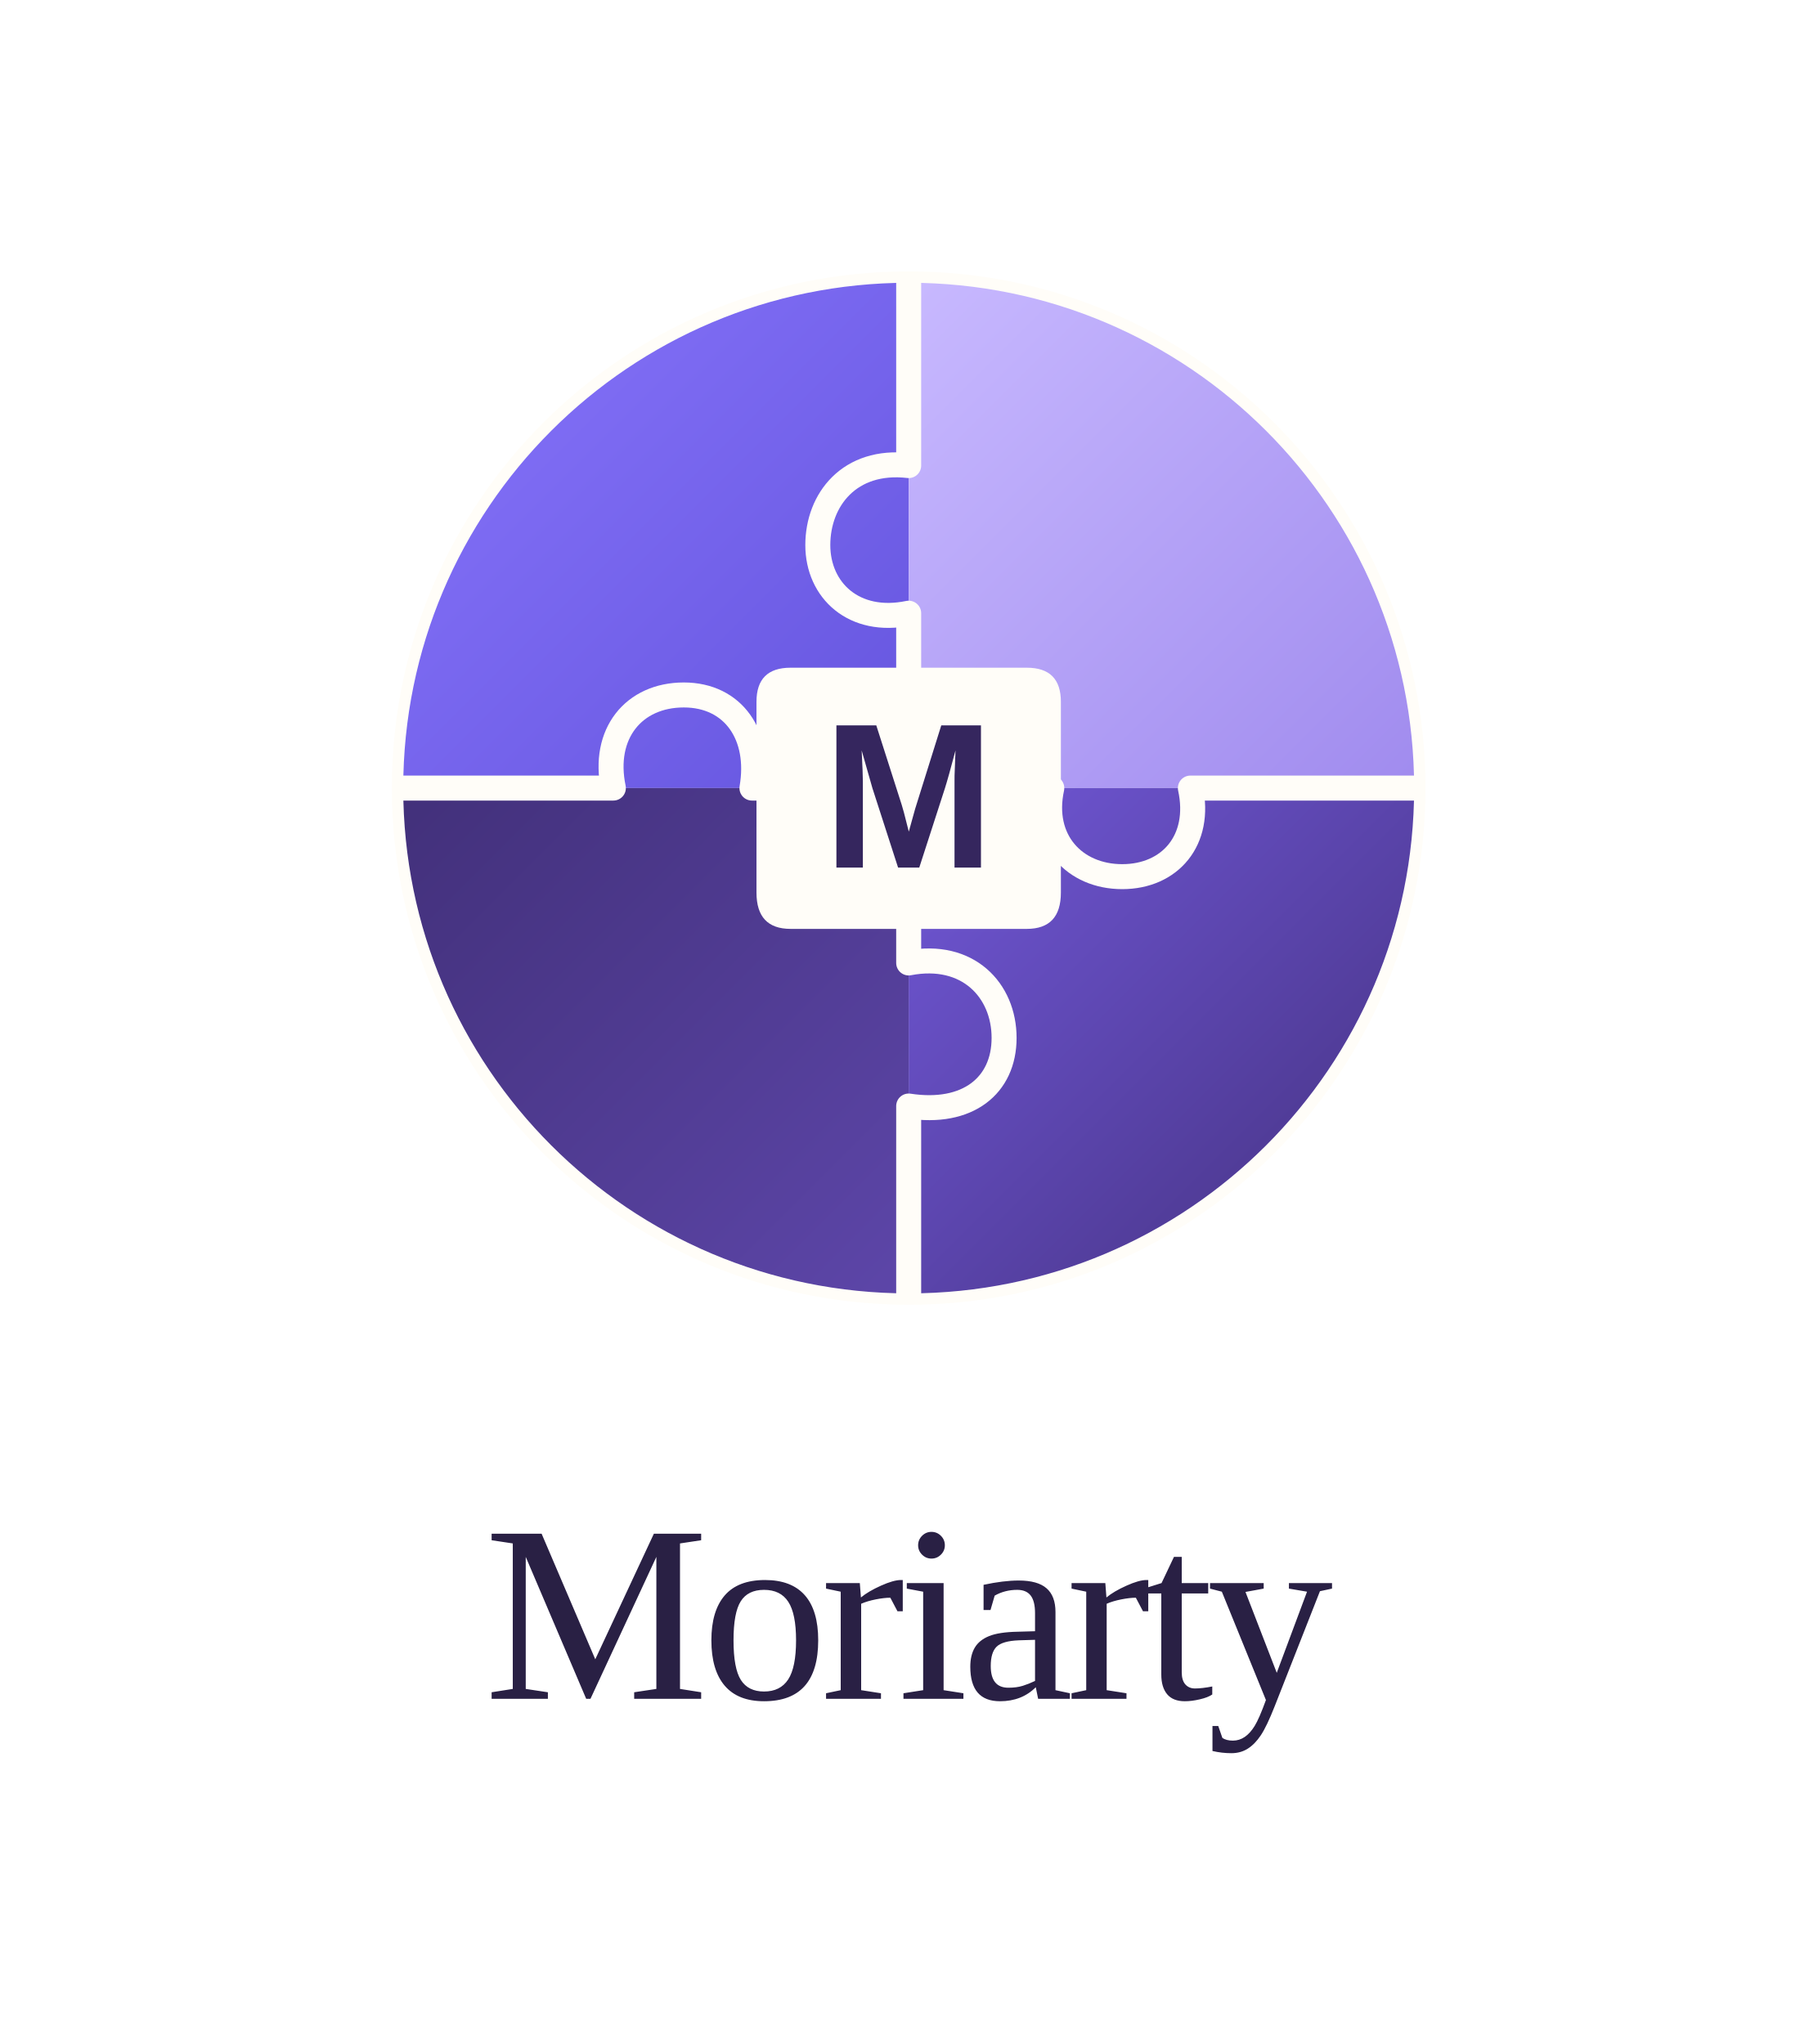
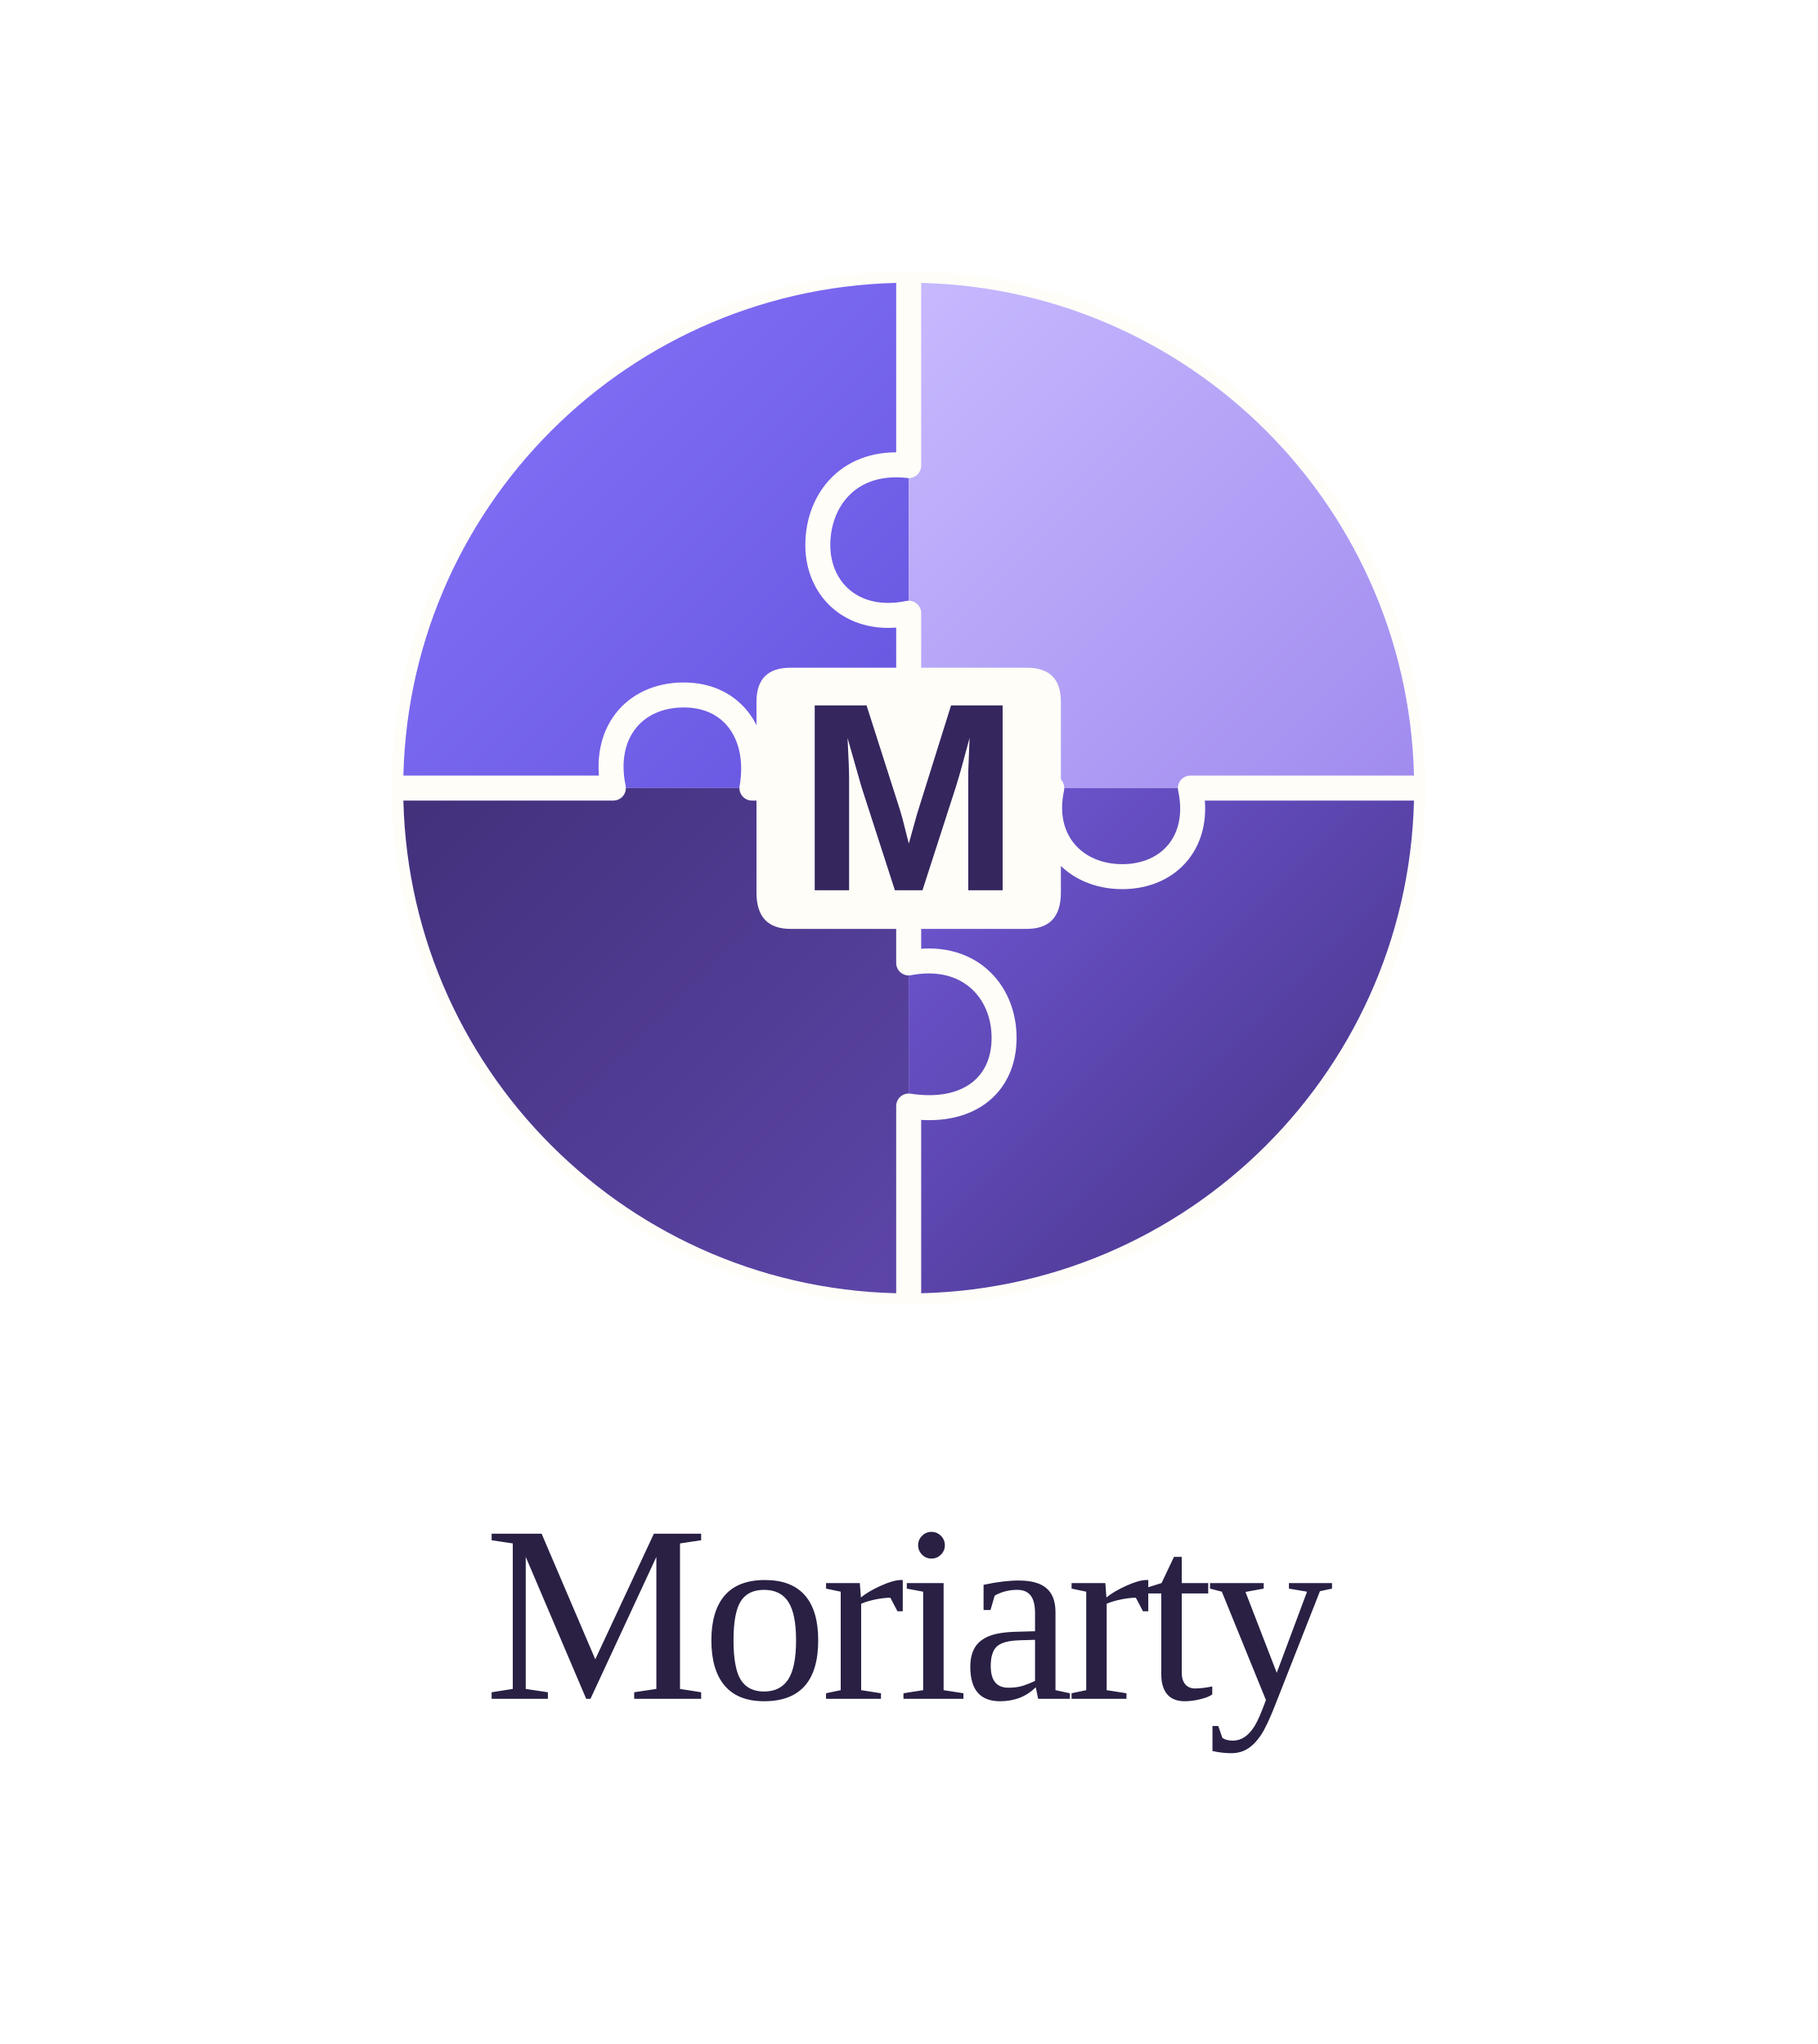
<svg xmlns="http://www.w3.org/2000/svg" width="800" height="900" viewBox="0 0 800 900" role="img" aria-labelledby="title desc">
  <defs>
    <linearGradient id="tl" x1="0" y1="0" x2="1" y2="1">
      <stop stop-color="#8875FC" />
      <stop offset="1" stop-color="#6555DE" />
    </linearGradient>
    <linearGradient id="tr" x1="0" y1="0" x2="1" y2="1">
      <stop stop-color="#C8B9FF" />
      <stop offset="1" stop-color="#A08BEE" />
    </linearGradient>
    <linearGradient id="bl" x1="0" y1="0" x2="1" y2="1">
      <stop stop-color="#42307A" />
      <stop offset="1" stop-color="#5D46A9" />
    </linearGradient>
    <linearGradient id="br" x1="0" y1="0" x2="1" y2="1">
      <stop stop-color="#7158D8" />
      <stop offset="1" stop-color="#43307D" />
    </linearGradient>
    <clipPath id="circle">
      <circle cx="400" cy="347" r="225" />
    </clipPath>
  </defs>
  <g clip-path="url(#circle)">
    <rect x="175" y="122" width="225" height="225" fill="url(#tl)" />
    <rect x="400" y="122" width="225" height="225" fill="url(#tr)" />
    <rect x="175" y="347" width="225" height="225" fill="url(#bl)" />
    <rect x="400" y="347" width="225" height="225" fill="url(#br)" />
    <g fill="none" stroke="#FFFDF8" stroke-width="11" stroke-linecap="round" stroke-linejoin="round">
      <path d="M400 122 V205 C374 202 360 220 360 240 C360 260 376 275 400 270 V347" />
      <path d="M175 347 H270 C265 323 279 306 301 306 C323 306 335 324 331 347 H400" />
      <path d="M400 347 H463 C458 370 473 386 494 386 C515 386 529 370 524 347 H625" />
      <path d="M400 347 V424 C426 419 442 436 442 457 C442 478 426 491 400 487 V572" />
    </g>
  </g>
  <circle cx="400" cy="347" r="225" fill="none" stroke="#FFFDF8" stroke-width="5" />
  <path d="M333 309 Q333 294 348 294 H452 Q467 294 467 309 V393 Q467 409 452 409 H348 Q333 409 333 393 Z" fill="#FFFDF8" />
-   <text x="400" y="382" text-anchor="middle" font-family="Arial, Helvetica, sans-serif" font-size="91" font-weight="850" letter-spacing="-5" fill="#35265E">M</text>
+   <text x="400" y="392" text-anchor="middle" font-family="Arial, Helvetica, sans-serif" font-size="118.3" font-weight="850" letter-spacing="-6.5" fill="#35265E">M</text>
  <text x="400" y="748" text-anchor="middle" font-family="Georgia, 'Times New Roman', serif" font-size="111" letter-spacing="-3" fill="#292044">Moriarty</text>
</svg>
